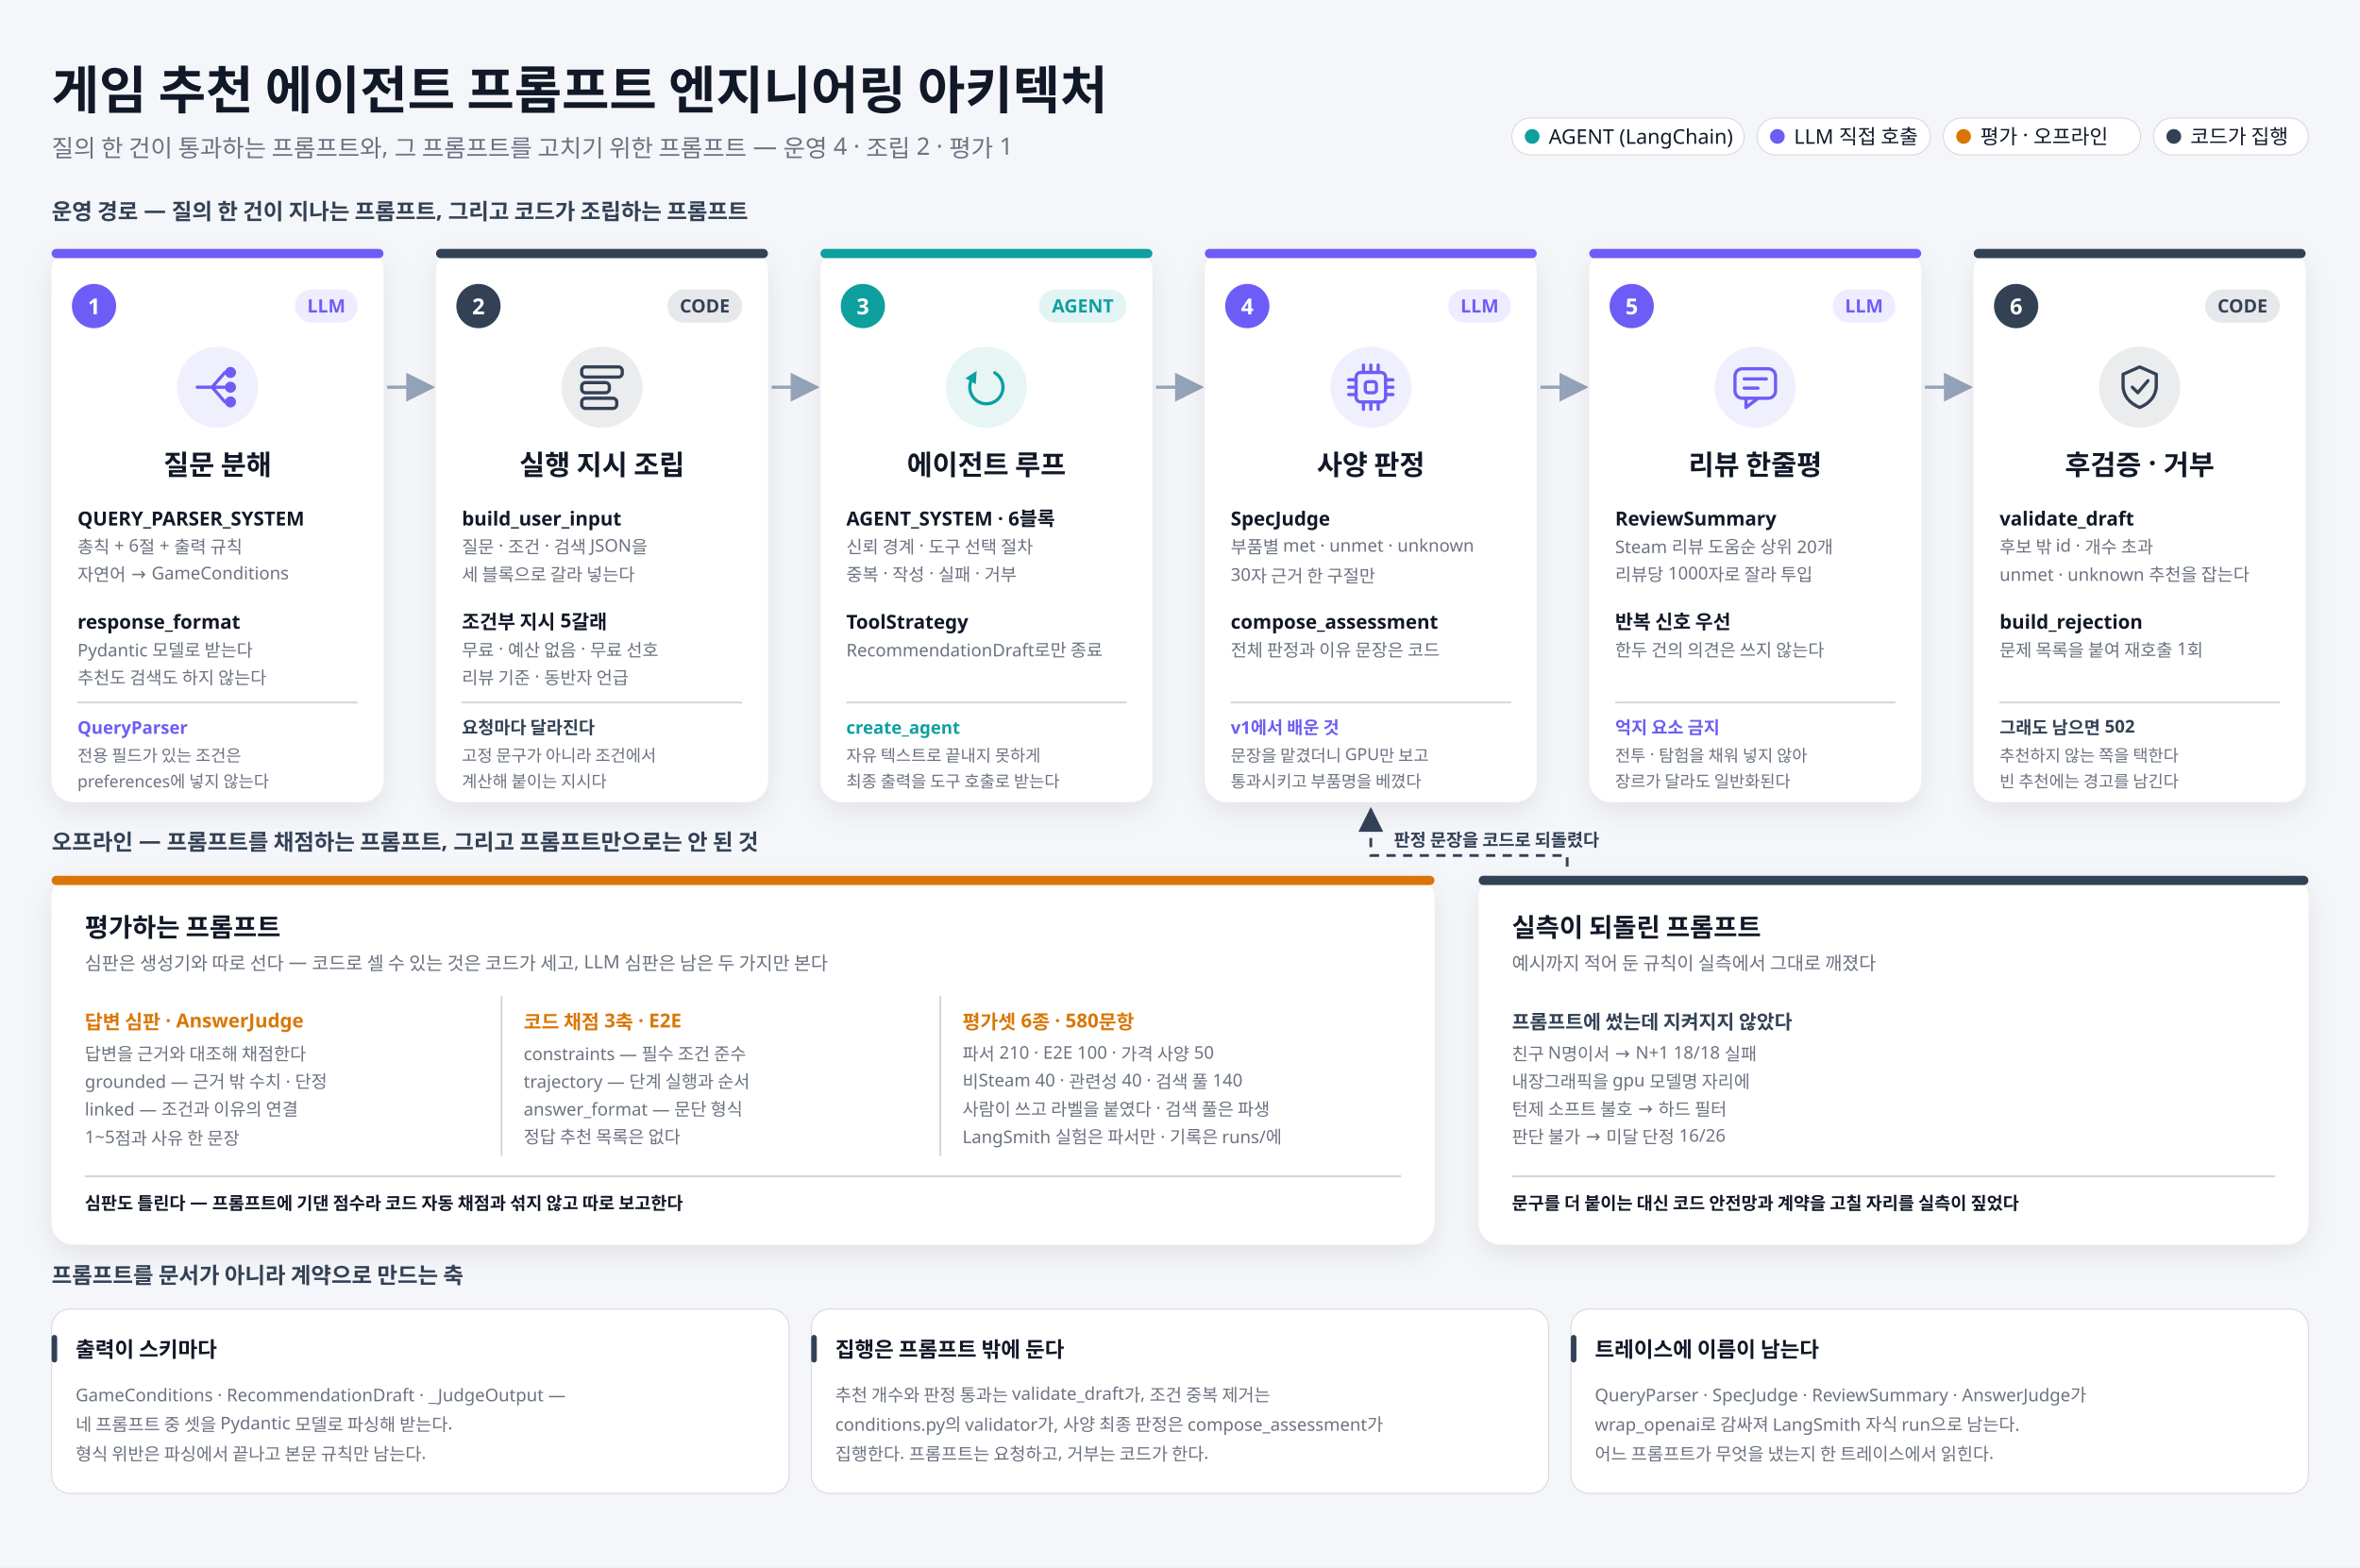
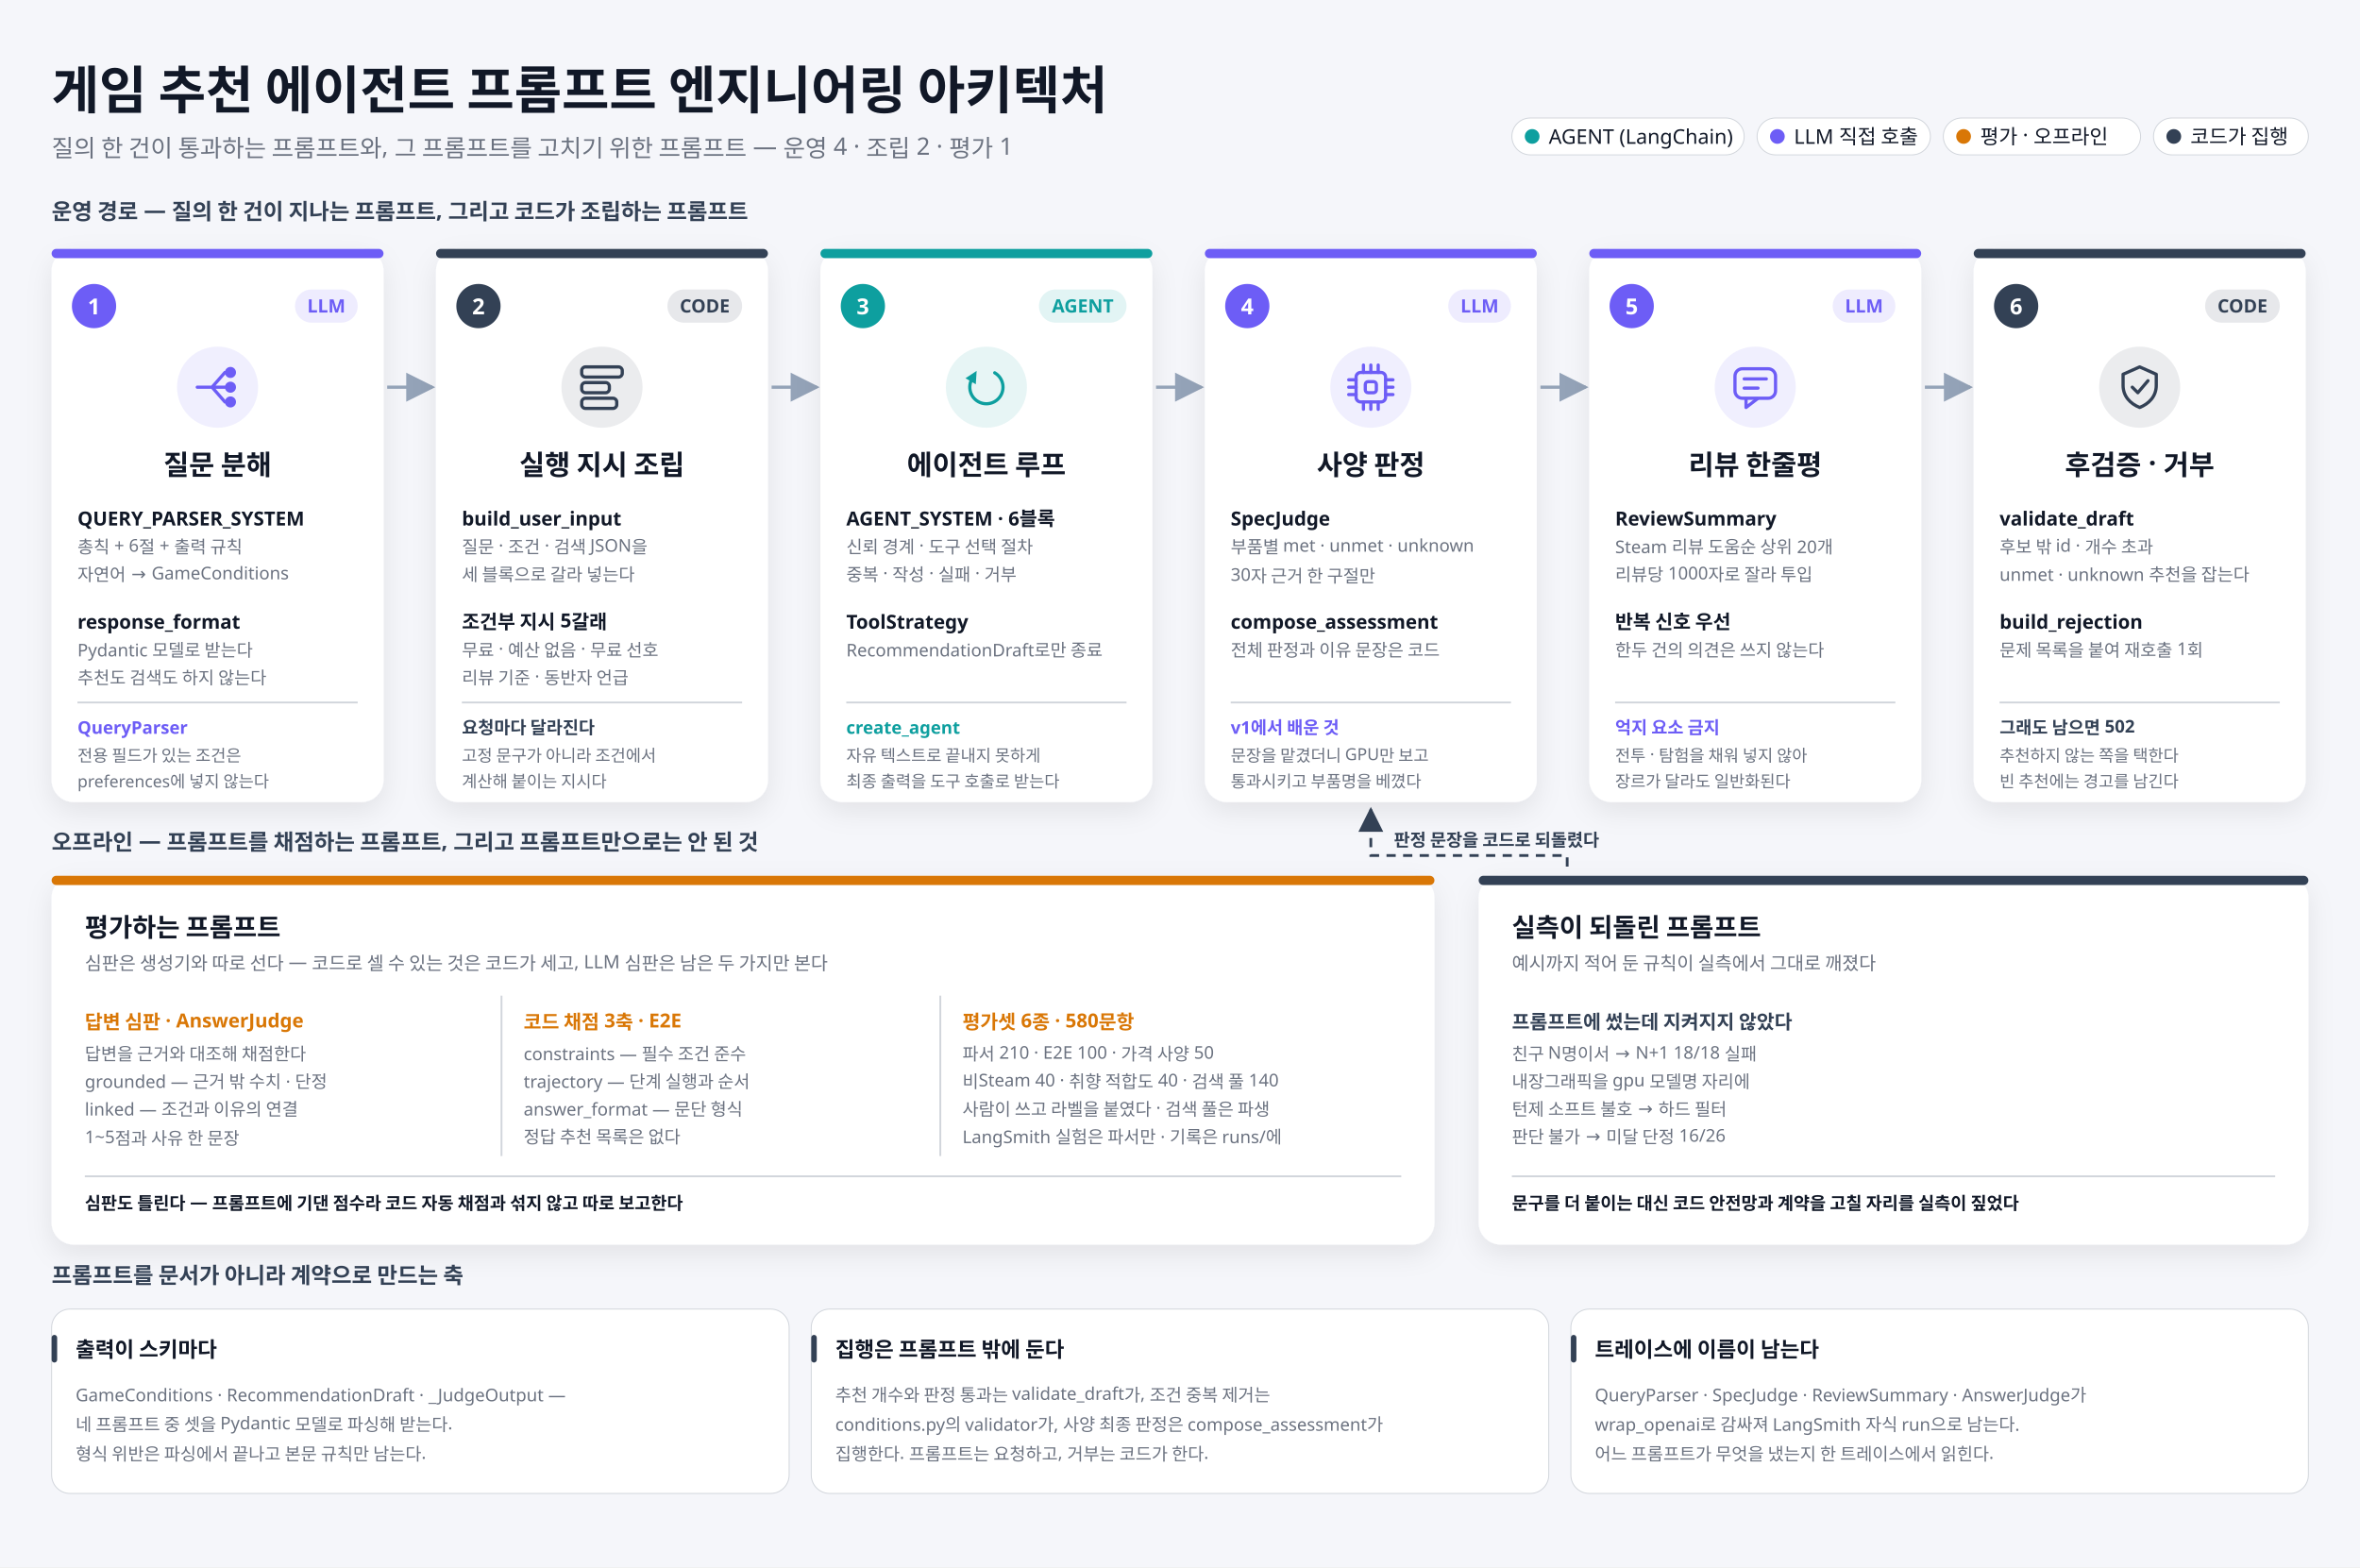
<svg xmlns="http://www.w3.org/2000/svg" width="2560" height="1700" viewBox="0 0 2560 1700" font-family="Apple SD Gothic Neo, Pretendard, Noto Sans KR, sans-serif">
  <defs>
    <filter id="sh" x="-10%" y="-10%" width="120%" height="130%">
      <feDropShadow dx="0" dy="10" stdDeviation="14" flood-color="#0F172A" flood-opacity="0.08" />
    </filter>
    <marker id="arr" viewBox="0 0 10 10" refX="9" refY="5" markerWidth="9" markerHeight="9" orient="auto-start-reverse">
      <path d="M0 0 L10 5 L0 10 z" fill="#94A3B8" />
    </marker>
    <marker id="arr_s" viewBox="0 0 10 10" refX="9" refY="5" markerWidth="9" markerHeight="9" orient="auto-start-reverse">
      <path d="M0 0 L10 5 L0 10 z" fill="#334155" />
    </marker>
  </defs>
  <rect width="2560" height="1700" fill="#F5F6FA" />
  <text x="56" y="118" font-size="56" fill="#111827" font-weight="700">게임 추천 에이전트 프롬프트 엔지니어링 아키텍처</text>
  <text x="56" y="170" font-size="26" fill="#6B7280">질의 한 건이 통과하는 프롬프트와, 그 프롬프트를 고치기 위한 프롬프트  —  운영 4 · 조립 2 · 평가 1</text>
  <rect x="2336" y="128" width="168" height="40" rx="20" fill="white" stroke="#D1D5DB" />
  <circle cx="2358" cy="148" r="8" fill="#334155" />
  <text x="2376" y="156" font-size="22" fill="#111827">코드가 집행</text>
  <rect x="2108" y="128" width="214" height="40" rx="20" fill="white" stroke="#D1D5DB" />
  <circle cx="2130" cy="148" r="8" fill="#D97706" />
  <text x="2148" y="156" font-size="22" fill="#111827">평가 · 오프라인</text>
  <rect x="1906" y="128" width="188" height="40" rx="20" fill="white" stroke="#D1D5DB" />
  <circle cx="1928" cy="148" r="8" fill="#6D5DF6" />
  <text x="1946" y="156" font-size="22" fill="#111827">LLM 직접 호출</text>
  <rect x="1640" y="128" width="252" height="40" rx="20" fill="white" stroke="#D1D5DB" />
  <circle cx="1662" cy="148" r="8" fill="#0E9F9F" />
  <text x="1680" y="156" font-size="22" fill="#111827">AGENT (LangChain)</text>
  <text x="56" y="238" font-size="24" fill="#334155" font-weight="700">운영 경로 — 질의 한 건이 지나는 프롬프트, 그리고 코드가 조립하는 프롬프트</text>
  <rect x="56" y="270" width="360" height="600" rx="24" fill="white" filter="url(#sh)" />
  <rect x="56" y="270" width="360" height="10" rx="5" fill="#6D5DF6" />
  <circle cx="102" cy="332" r="24" fill="#6D5DF6" />
  <text x="102" y="341" font-size="24" fill="white" font-weight="700" text-anchor="middle">1</text>
  <rect x="320" y="314" width="68" height="36" rx="18" fill="#6D5DF6" fill-opacity="0.12" />
  <text x="354.0" y="339" font-size="20" fill="#6D5DF6" font-weight="600" text-anchor="middle">LLM</text>
  <circle cx="236.0" cy="420" r="44" fill="#6D5DF6" fill-opacity="0.10" />
  <path d="M214.0 420 h16 M230.0 420 L244.0 404 M230.0 420 h14 M230.0 420 L244.0 436" fill="none" stroke="#6D5DF6" stroke-width="3.5" stroke-linecap="round" stroke-linejoin="round" />
  <circle cx="250.0" cy="404" r="6" fill="#6D5DF6" />
  <circle cx="250.0" cy="420" r="6" fill="#6D5DF6" />
  <circle cx="250.0" cy="436" r="6" fill="#6D5DF6" />
  <text x="236.0" y="515" font-size="30" fill="#111827" font-weight="700" text-anchor="middle">질문 분해</text>
  <text x="84" y="570" font-size="21" fill="#111827" font-weight="600">QUERY_PARSER_SYSTEM</text>
  <text x="84" y="600" font-size="19" fill="#6B7280">총칙 + 6절 + 출력 규칙</text>
  <text x="84" y="630" font-size="19" fill="#6B7280">자연어 → GameConditions</text>
  <text x="84" y="682" font-size="21" fill="#111827" font-weight="600">response_format</text>
  <text x="84" y="712" font-size="19" fill="#6B7280">Pydantic 모델로 받는다</text>
  <text x="84" y="742" font-size="19" fill="#6B7280">추천도 검색도 하지 않는다</text>
  <line x1="84" y1="762" x2="388" y2="762" stroke="#D1D5DB" stroke-width="2" />
  <text x="84" y="796" font-size="19" fill="#6D5DF6" font-weight="600">QueryParser</text>
  <text x="84" y="826" font-size="18" fill="#6B7280">전용 필드가 있는 조건은</text>
  <text x="84" y="854" font-size="18" fill="#6B7280">preferences에 넣지 않는다</text>
  <line x1="420" y1="420" x2="469" y2="420" stroke="#94A3B8" stroke-width="3.5" marker-end="url(#arr)" />
  <rect x="473" y="270" width="360" height="600" rx="24" fill="white" filter="url(#sh)" />
  <rect x="473" y="270" width="360" height="10" rx="5" fill="#334155" />
  <circle cx="519" cy="332" r="24" fill="#334155" />
  <text x="519" y="341" font-size="24" fill="white" font-weight="700" text-anchor="middle">2</text>
  <rect x="724" y="314" width="81" height="36" rx="18" fill="#334155" fill-opacity="0.12" />
  <text x="764.5" y="339" font-size="20" fill="#334155" font-weight="600" text-anchor="middle">CODE</text>
  <circle cx="653.0" cy="420" r="44" fill="#334155" fill-opacity="0.10" />
  <rect x="631.0" y="398" width="44" height="11" rx="4" fill="none" stroke="#334155" stroke-width="3.5" />
  <rect x="631.0" y="415" width="30" height="11" rx="4" fill="none" stroke="#334155" stroke-width="3.5" />
  <rect x="631.0" y="432" width="38" height="11" rx="4" fill="none" stroke="#334155" stroke-width="3.5" />
  <text x="653.0" y="515" font-size="30" fill="#111827" font-weight="700" text-anchor="middle">실행 지시 조립</text>
  <text x="501" y="570" font-size="21" fill="#111827" font-weight="600">build_user_input</text>
  <text x="501" y="600" font-size="19" fill="#6B7280">질문 · 조건 · 검색 JSON을</text>
  <text x="501" y="630" font-size="19" fill="#6B7280">세 블록으로 갈라 넣는다</text>
  <text x="501" y="682" font-size="21" fill="#111827" font-weight="600">조건부 지시 5갈래</text>
  <text x="501" y="712" font-size="19" fill="#6B7280">무료 · 예산 없음 · 무료 선호</text>
  <text x="501" y="742" font-size="19" fill="#6B7280">리뷰 기준 · 동반자 언급</text>
  <line x1="501" y1="762" x2="805" y2="762" stroke="#D1D5DB" stroke-width="2" />
  <text x="501" y="796" font-size="19" fill="#334155" font-weight="600">요청마다 달라진다</text>
  <text x="501" y="826" font-size="18" fill="#6B7280">고정 문구가 아니라 조건에서</text>
  <text x="501" y="854" font-size="18" fill="#6B7280">계산해 붙이는 지시다</text>
  <line x1="837" y1="420" x2="886" y2="420" stroke="#94A3B8" stroke-width="3.5" marker-end="url(#arr)" />
  <rect x="890" y="270" width="360" height="600" rx="24" fill="white" filter="url(#sh)" />
  <rect x="890" y="270" width="360" height="10" rx="5" fill="#0E9F9F" />
  <circle cx="936" cy="332" r="24" fill="#0E9F9F" />
  <text x="936" y="341" font-size="24" fill="white" font-weight="700" text-anchor="middle">3</text>
  <rect x="1127" y="314" width="95" height="36" rx="18" fill="#0E9F9F" fill-opacity="0.12" />
  <text x="1174.5" y="339" font-size="20" fill="#0E9F9F" font-weight="600" text-anchor="middle">AGENT</text>
  <circle cx="1070.0" cy="420" r="44" fill="#0E9F9F" fill-opacity="0.10" />
  <path d="M1079.0 404.4 A 18 18 0 1 1 1054.4 411.0" fill="none" stroke="#0E9F9F" stroke-width="3.5" stroke-linecap="round" />
  <path d="M1059.4 402.3 L1058.5 416.8 L1047.3 410.3 z" fill="#0E9F9F" />
  <text x="1070.0" y="515" font-size="30" fill="#111827" font-weight="700" text-anchor="middle">에이전트 루프</text>
  <text x="918" y="570" font-size="21" fill="#111827" font-weight="600">AGENT_SYSTEM · 6블록</text>
  <text x="918" y="600" font-size="19" fill="#6B7280">신뢰 경계 · 도구 선택 절차</text>
  <text x="918" y="630" font-size="19" fill="#6B7280">중복 · 작성 · 실패 · 거부</text>
  <text x="918" y="682" font-size="21" fill="#111827" font-weight="600">ToolStrategy</text>
  <text x="918" y="712" font-size="19" fill="#6B7280">RecommendationDraft로만 종료</text>
  <line x1="918" y1="762" x2="1222" y2="762" stroke="#D1D5DB" stroke-width="2" />
  <text x="918" y="796" font-size="19" fill="#0E9F9F" font-weight="600">create_agent</text>
  <text x="918" y="826" font-size="18" fill="#6B7280">자유 텍스트로 끝내지 못하게</text>
  <text x="918" y="854" font-size="18" fill="#6B7280">최종 출력을 도구 호출로 받는다</text>
  <line x1="1254" y1="420" x2="1303" y2="420" stroke="#94A3B8" stroke-width="3.5" marker-end="url(#arr)" />
  <rect x="1307" y="270" width="360" height="600" rx="24" fill="white" filter="url(#sh)" />
  <rect x="1307" y="270" width="360" height="10" rx="5" fill="#6D5DF6" />
  <circle cx="1353" cy="332" r="24" fill="#6D5DF6" />
  <text x="1353" y="341" font-size="24" fill="white" font-weight="700" text-anchor="middle">4</text>
  <rect x="1571" y="314" width="68" height="36" rx="18" fill="#6D5DF6" fill-opacity="0.12" />
  <text x="1605.0" y="339" font-size="20" fill="#6D5DF6" font-weight="600" text-anchor="middle">LLM</text>
  <circle cx="1487.0" cy="420" r="44" fill="#6D5DF6" fill-opacity="0.10" />
  <rect x="1471.0" y="404" width="32" height="32" rx="5" fill="none" stroke="#6D5DF6" stroke-width="3.5" />
  <rect x="1481.0" y="414" width="12" height="12" rx="3" fill="none" stroke="#6D5DF6" stroke-width="3.5" />
  <path d="M1479.0 404 v-8 M1479.0 436 v8 M1471.0 412 h-8 M1503.0 412 h8 M1487.0 404 v-8 M1487.0 436 v8 M1471.0 420 h-8 M1503.0 420 h8 M1495.0 404 v-8 M1495.0 436 v8 M1471.0 428 h-8 M1503.0 428 h8" fill="none" stroke="#6D5DF6" stroke-width="3.5" stroke-linecap="round" />
  <text x="1487.0" y="515" font-size="30" fill="#111827" font-weight="700" text-anchor="middle">사양 판정</text>
  <text x="1335" y="570" font-size="21" fill="#111827" font-weight="600">SpecJudge</text>
  <text x="1335" y="600" font-size="19" fill="#6B7280">부품별 met · unmet · unknown</text>
  <text x="1335" y="630" font-size="19" fill="#6B7280">30자 근거 한 구절만</text>
  <text x="1335" y="682" font-size="21" fill="#111827" font-weight="600">compose_assessment</text>
  <text x="1335" y="712" font-size="19" fill="#6B7280">전체 판정과 이유 문장은 코드</text>
  <line x1="1335" y1="762" x2="1639" y2="762" stroke="#D1D5DB" stroke-width="2" />
  <text x="1335" y="796" font-size="19" fill="#6D5DF6" font-weight="600">v1에서 배운 것</text>
  <text x="1335" y="826" font-size="18" fill="#6B7280">문장을 맡겼더니 GPU만 보고</text>
  <text x="1335" y="854" font-size="18" fill="#6B7280">통과시키고 부품명을 베꼈다</text>
  <line x1="1671" y1="420" x2="1720" y2="420" stroke="#94A3B8" stroke-width="3.5" marker-end="url(#arr)" />
  <rect x="1724" y="270" width="360" height="600" rx="24" fill="white" filter="url(#sh)" />
  <rect x="1724" y="270" width="360" height="10" rx="5" fill="#6D5DF6" />
  <circle cx="1770" cy="332" r="24" fill="#6D5DF6" />
  <text x="1770" y="341" font-size="24" fill="white" font-weight="700" text-anchor="middle">5</text>
  <rect x="1988" y="314" width="68" height="36" rx="18" fill="#6D5DF6" fill-opacity="0.12" />
  <text x="2022.0" y="339" font-size="20" fill="#6D5DF6" font-weight="600" text-anchor="middle">LLM</text>
  <circle cx="1904.0" cy="420" r="44" fill="#6D5DF6" fill-opacity="0.10" />
  <rect x="1882.0" y="400" width="44" height="32" rx="8" fill="none" stroke="#6D5DF6" stroke-width="3.5" />
  <path d="M1894.0 432 v10 l13 -10" fill="none" stroke="#6D5DF6" stroke-width="3.5" stroke-linejoin="round" />
  <path d="M1892.0 411 h24 M1892.0 421 h15" fill="none" stroke="#6D5DF6" stroke-width="3.5" stroke-linecap="round" />
  <text x="1904.0" y="515" font-size="30" fill="#111827" font-weight="700" text-anchor="middle">리뷰 한줄평</text>
  <text x="1752" y="570" font-size="21" fill="#111827" font-weight="600">ReviewSummary</text>
  <text x="1752" y="600" font-size="19" fill="#6B7280">Steam 리뷰 도움순 상위 20개</text>
  <text x="1752" y="630" font-size="19" fill="#6B7280">리뷰당 1000자로 잘라 투입</text>
  <text x="1752" y="682" font-size="21" fill="#111827" font-weight="600">반복 신호 우선</text>
  <text x="1752" y="712" font-size="19" fill="#6B7280">한두 건의 의견은 쓰지 않는다</text>
  <line x1="1752" y1="762" x2="2056" y2="762" stroke="#D1D5DB" stroke-width="2" />
  <text x="1752" y="796" font-size="19" fill="#6D5DF6" font-weight="600">억지 요소 금지</text>
  <text x="1752" y="826" font-size="18" fill="#6B7280">전투 · 탐험을 채워 넣지 않아</text>
  <text x="1752" y="854" font-size="18" fill="#6B7280">장르가 달라도 일반화된다</text>
  <line x1="2088" y1="420" x2="2137" y2="420" stroke="#94A3B8" stroke-width="3.5" marker-end="url(#arr)" />
  <rect x="2141" y="270" width="360" height="600" rx="24" fill="white" filter="url(#sh)" />
  <rect x="2141" y="270" width="360" height="10" rx="5" fill="#334155" />
  <circle cx="2187" cy="332" r="24" fill="#334155" />
  <text x="2187" y="341" font-size="24" fill="white" font-weight="700" text-anchor="middle">6</text>
  <rect x="2392" y="314" width="81" height="36" rx="18" fill="#334155" fill-opacity="0.12" />
  <text x="2432.5" y="339" font-size="20" fill="#334155" font-weight="600" text-anchor="middle">CODE</text>
  <circle cx="2321.0" cy="420" r="44" fill="#334155" fill-opacity="0.10" />
  <path d="M2321.0 398 l18 8 v12 c0 12 -8 20 -18 24 c-10 -4 -18 -12 -18 -24 v-12 z" fill="none" stroke="#334155" stroke-width="3.5" stroke-linejoin="round" />
  <path d="M2313.0 420 l6 6 l11 -13" fill="none" stroke="#334155" stroke-width="3.5" stroke-linecap="round" stroke-linejoin="round" />
  <text x="2321.0" y="515" font-size="30" fill="#111827" font-weight="700" text-anchor="middle">후검증 · 거부</text>
  <text x="2169" y="570" font-size="21" fill="#111827" font-weight="600">validate_draft</text>
  <text x="2169" y="600" font-size="19" fill="#6B7280">후보 밖 id · 개수 초과</text>
  <text x="2169" y="630" font-size="19" fill="#6B7280">unmet · unknown 추천을 잡는다</text>
  <text x="2169" y="682" font-size="21" fill="#111827" font-weight="600">build_rejection</text>
  <text x="2169" y="712" font-size="19" fill="#6B7280">문제 목록을 붙여 재호출 1회</text>
  <line x1="2169" y1="762" x2="2473" y2="762" stroke="#D1D5DB" stroke-width="2" />
  <text x="2169" y="796" font-size="19" fill="#334155" font-weight="600">그래도 남으면 502</text>
  <text x="2169" y="826" font-size="18" fill="#6B7280">추천하지 않는 쪽을 택한다</text>
  <text x="2169" y="854" font-size="18" fill="#6B7280">빈 추천에는 경고를 남긴다</text>
  <text x="56" y="922" font-size="24" fill="#334155" font-weight="700">오프라인 — 프롬프트를 채점하는 프롬프트, 그리고 프롬프트만으로는 안 된 것</text>
  <rect x="56" y="950" width="1500" height="400" rx="24" fill="white" filter="url(#sh)" />
  <rect x="56" y="950" width="1500" height="10" rx="5" fill="#D97706" />
  <text x="92" y="1016" font-size="28" fill="#111827" font-weight="700">평가하는 프롬프트</text>
  <text x="92" y="1052" font-size="20" fill="#6B7280">심판은 생성기와 따로 선다 — 코드로 셀 수 있는 것은 코드가 세고, LLM 심판은 남은 두 가지만 본다</text>
  <text x="92" y="1116" font-size="21" fill="#D97706" font-weight="600">답변 심판 · AnswerJudge</text>
  <text x="92" y="1150" font-size="19" fill="#6B7280">답변을 근거와 대조해 채점한다</text>
  <text x="92" y="1180" font-size="19" fill="#6B7280">grounded — 근거 밖 수치 · 단정</text>
  <text x="92" y="1210" font-size="19" fill="#6B7280">linked — 조건과 이유의 연결</text>
  <text x="92" y="1240" font-size="19" fill="#6B7280">1~5점과 사유 한 문장</text>
  <line x1="544" y1="1080" x2="544" y2="1254" stroke="#D1D5DB" stroke-width="2" />
  <text x="568" y="1116" font-size="21" fill="#D97706" font-weight="600">코드 채점 3축 · E2E</text>
  <text x="568" y="1150" font-size="19" fill="#6B7280">constraints — 필수 조건 준수</text>
  <text x="568" y="1180" font-size="19" fill="#6B7280">trajectory — 단계 실행과 순서</text>
  <text x="568" y="1210" font-size="19" fill="#6B7280">answer_format — 문단 형식</text>
  <text x="568" y="1240" font-size="19" fill="#6B7280">정답 추천 목록은 없다</text>
  <line x1="1020" y1="1080" x2="1020" y2="1254" stroke="#D1D5DB" stroke-width="2" />
  <text x="1044" y="1116" font-size="21" fill="#D97706" font-weight="600">평가셋 6종 · 580문항</text>
  <text x="1044" y="1150" font-size="19" fill="#6B7280">파서 210 · E2E 100 · 가격 사양 50</text>
-   <text x="1044" y="1180" font-size="19" fill="#6B7280">비Steam 40 · 관련성 40 · 검색 풀 140</text>
+   <text x="1044" y="1180" font-size="19" fill="#6B7280">비Steam 40 · 취향 적합도 40 · 검색 풀 140</text>
  <text x="1044" y="1210" font-size="19" fill="#6B7280">사람이 쓰고 라벨을 붙였다 · 검색 풀은 파생</text>
  <text x="1044" y="1240" font-size="19" fill="#6B7280">LangSmith 실험은 파서만 · 기록은 runs/에</text>
  <line x1="92" y1="1276" x2="1520" y2="1276" stroke="#D1D5DB" stroke-width="2" />
  <text x="92" y="1312" font-size="19" fill="#111827" font-weight="600">심판도 틀린다 — 프롬프트에 기댄 점수라 코드 자동 채점과 섞지 않고 따로 보고한다</text>
  <rect x="1604" y="950" width="900" height="400" rx="24" fill="white" filter="url(#sh)" />
  <rect x="1604" y="950" width="900" height="10" rx="5" fill="#334155" />
  <text x="1640" y="1016" font-size="28" fill="#111827" font-weight="700">실측이 되돌린 프롬프트</text>
  <text x="1640" y="1052" font-size="20" fill="#6B7280">예시까지 적어 둔 규칙이 실측에서 그대로 깨졌다</text>
  <text x="1640" y="1116" font-size="21" fill="#334155" font-weight="600">프롬프트에 썼는데 지켜지지 않았다</text>
  <text x="1640" y="1150" font-size="19" fill="#6B7280">친구 N명이서 → N+1  18/18 실패</text>
  <text x="1640" y="1180" font-size="19" fill="#6B7280">내장그래픽을 gpu 모델명 자리에</text>
  <text x="1640" y="1210" font-size="19" fill="#6B7280">턴제 소프트 불호 → 하드 필터</text>
  <text x="1640" y="1240" font-size="19" fill="#6B7280">판단 불가 → 미달 단정 16/26</text>
  <line x1="1640" y1="1276" x2="2468" y2="1276" stroke="#D1D5DB" stroke-width="2" />
  <text x="1640" y="1312" font-size="19" fill="#111827" font-weight="600">문구를 더 붙이는 대신 코드 안전망과 계약을 고칠 자리를 실측이 짚었다</text>
  <path d="M1700 940 V 928 H 1487 V 878" fill="none" stroke="#334155" stroke-width="3" stroke-dasharray="10 8" marker-end="url(#arr_s)" />
  <text x="1512" y="918" font-size="19" fill="#334155" font-weight="600">판정 문장을 코드로 되돌렸다</text>
  <text x="56" y="1392" font-size="24" fill="#334155" font-weight="700">프롬프트를 문서가 아니라 계약으로 만드는 축</text>
  <rect x="56" y="1420" width="800" height="200" rx="20" fill="white" stroke="#D1D5DB" />
  <rect x="56" y="1448" width="6" height="30" rx="3" fill="#334155" />
  <text x="82" y="1472" font-size="23" fill="#111827" font-weight="700">출력이 스키마다</text>
  <text x="82" y="1520" font-size="19" fill="#6B7280">GameConditions · RecommendationDraft · _JudgeOutput —</text>
  <text x="82" y="1552" font-size="19" fill="#6B7280">네 프롬프트 중 셋을 Pydantic 모델로 파싱해 받는다.</text>
  <text x="82" y="1584" font-size="19" fill="#6B7280">형식 위반은 파싱에서 끝나고 본문 규칙만 남는다.</text>
  <rect x="880" y="1420" width="800" height="200" rx="20" fill="white" stroke="#D1D5DB" />
  <rect x="880" y="1448" width="6" height="30" rx="3" fill="#334155" />
  <text x="906" y="1472" font-size="23" fill="#111827" font-weight="700">집행은 프롬프트 밖에 둔다</text>
  <text x="906" y="1520" font-size="19" fill="#6B7280">추천 개수와 판정 통과는 validate_draft가, 조건 중복 제거는</text>
  <text x="906" y="1552" font-size="19" fill="#6B7280">conditions.py의 validator가, 사양 최종 판정은 compose_assessment가</text>
  <text x="906" y="1584" font-size="19" fill="#6B7280">집행한다. 프롬프트는 요청하고, 거부는 코드가 한다.</text>
  <rect x="1704" y="1420" width="800" height="200" rx="20" fill="white" stroke="#D1D5DB" />
  <rect x="1704" y="1448" width="6" height="30" rx="3" fill="#334155" />
  <text x="1730" y="1472" font-size="23" fill="#111827" font-weight="700">트레이스에 이름이 남는다</text>
  <text x="1730" y="1520" font-size="19" fill="#6B7280">QueryParser · SpecJudge · ReviewSummary · AnswerJudge가</text>
  <text x="1730" y="1552" font-size="19" fill="#6B7280">wrap_openai로 감싸져 LangSmith 자식 run으로 남는다.</text>
  <text x="1730" y="1584" font-size="19" fill="#6B7280">어느 프롬프트가 무엇을 냈는지 한 트레이스에서 읽힌다.</text>
</svg>
